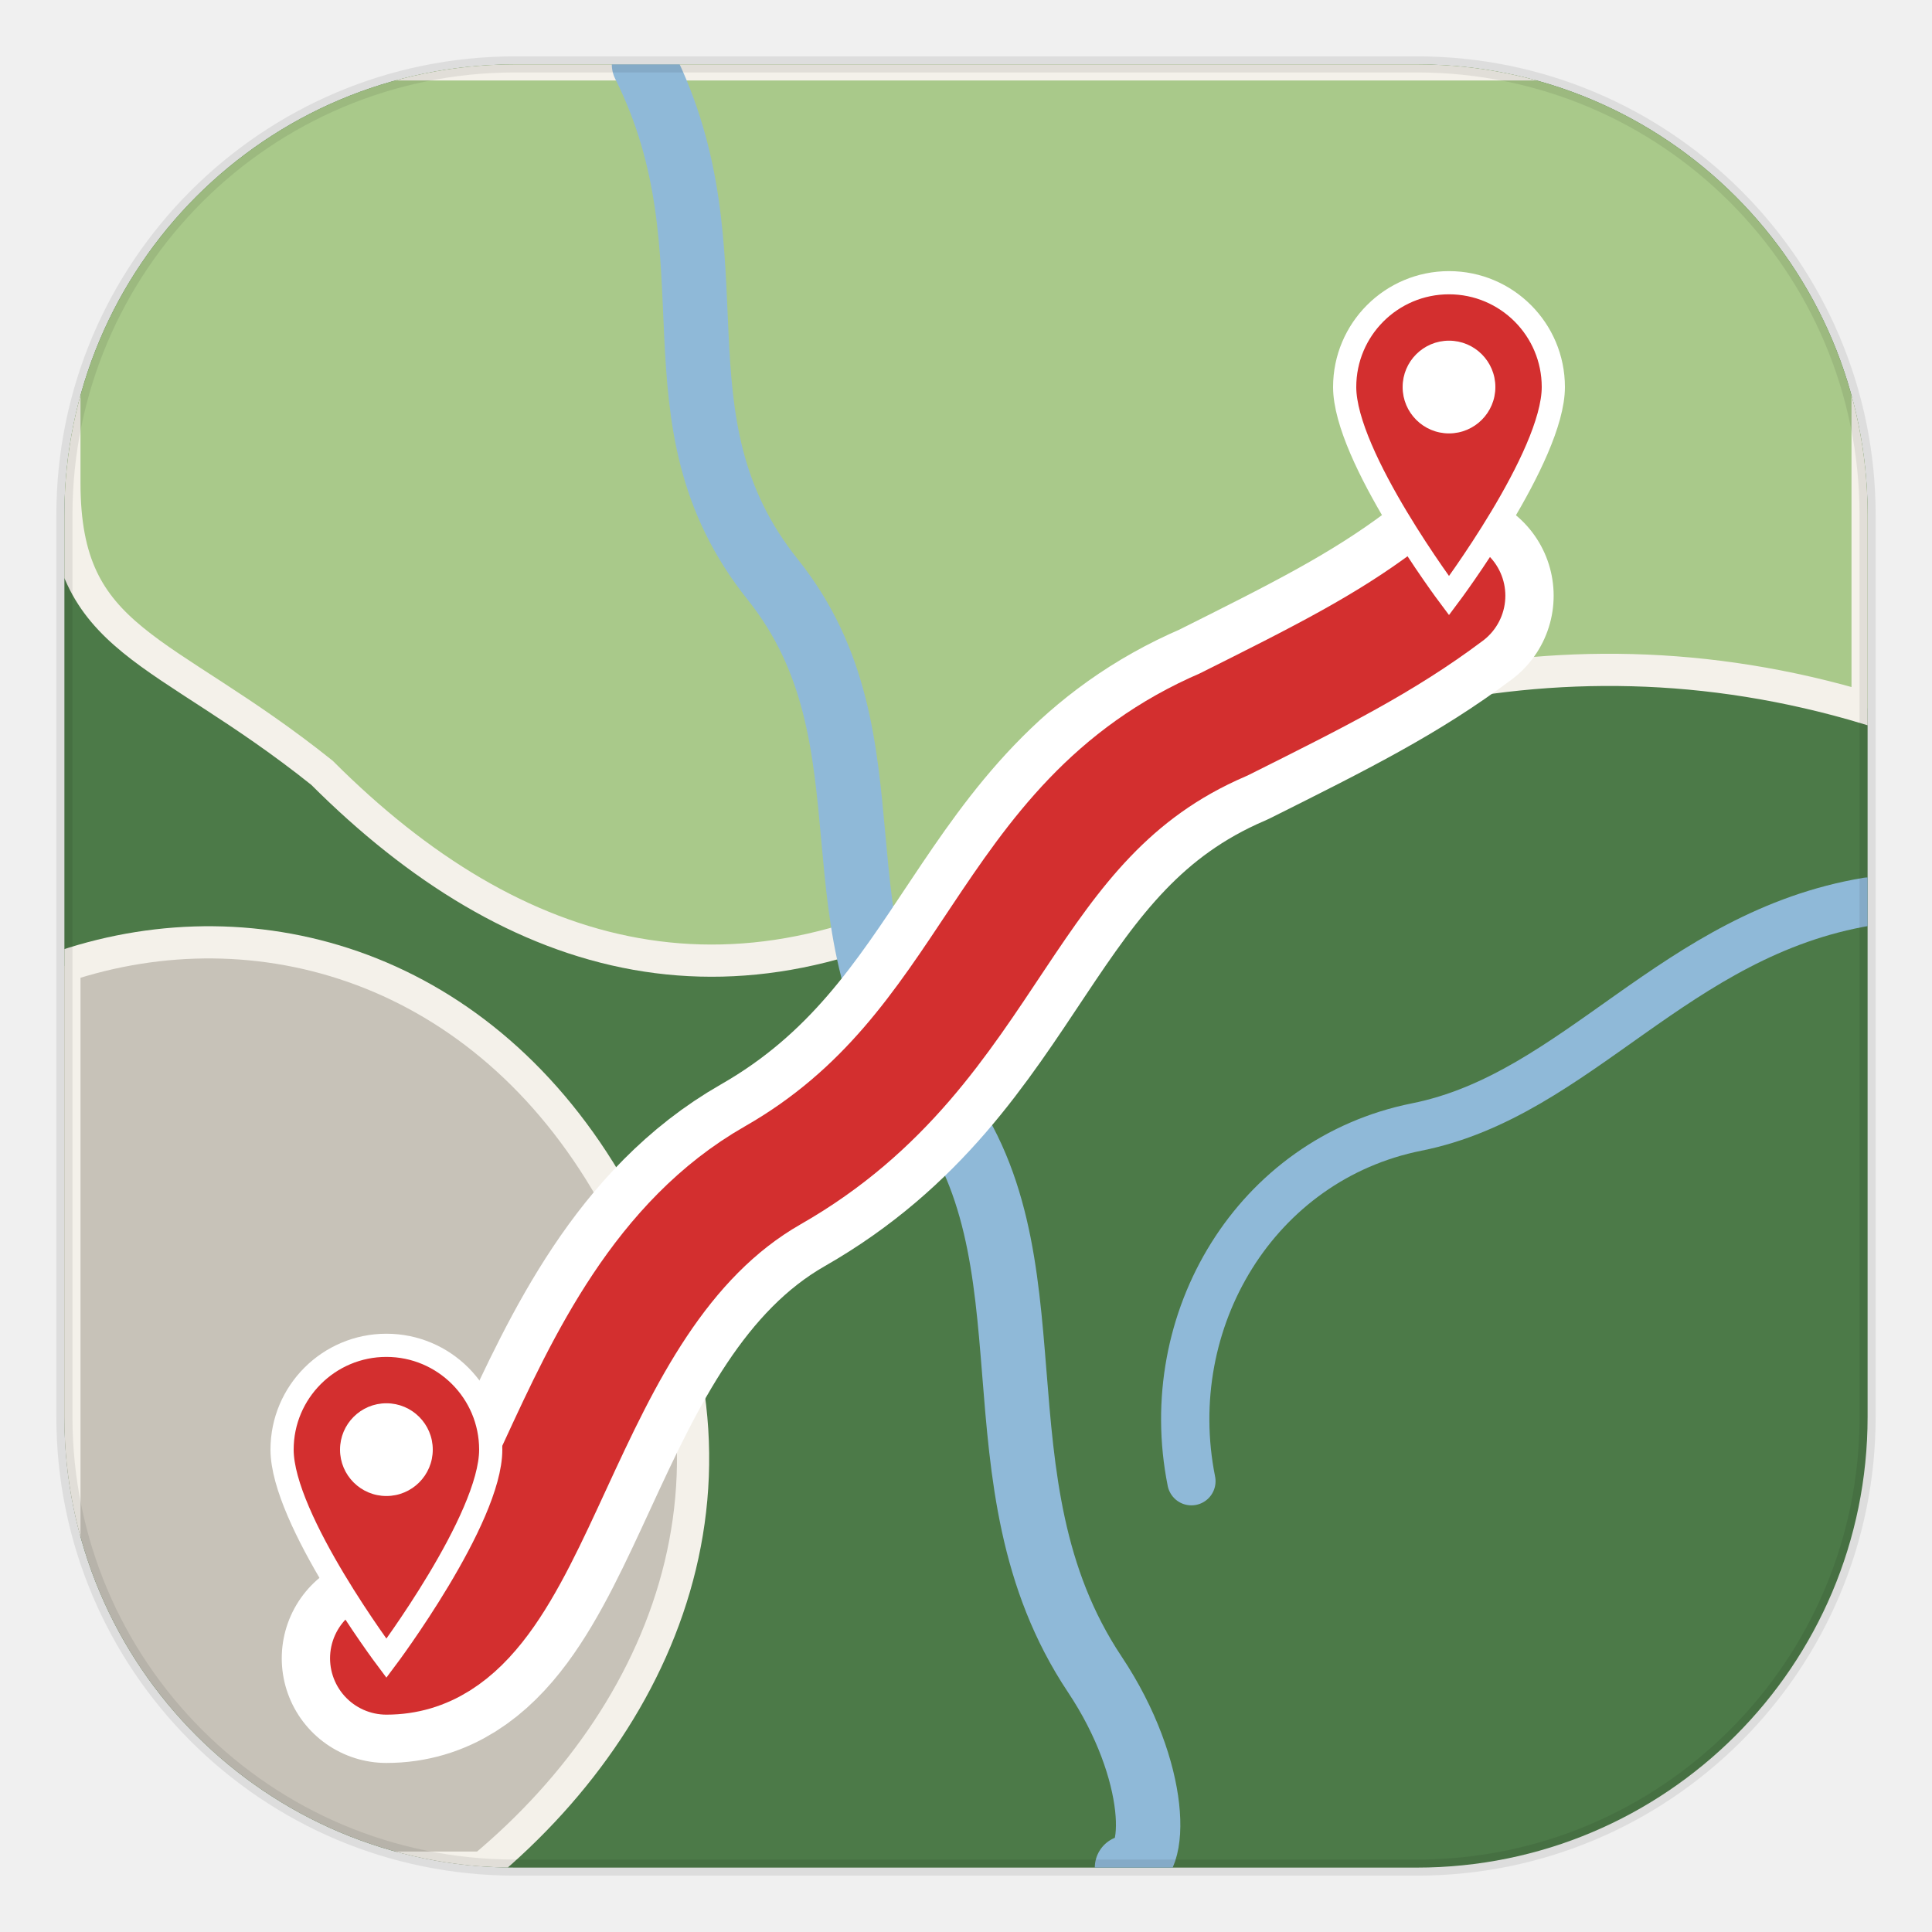
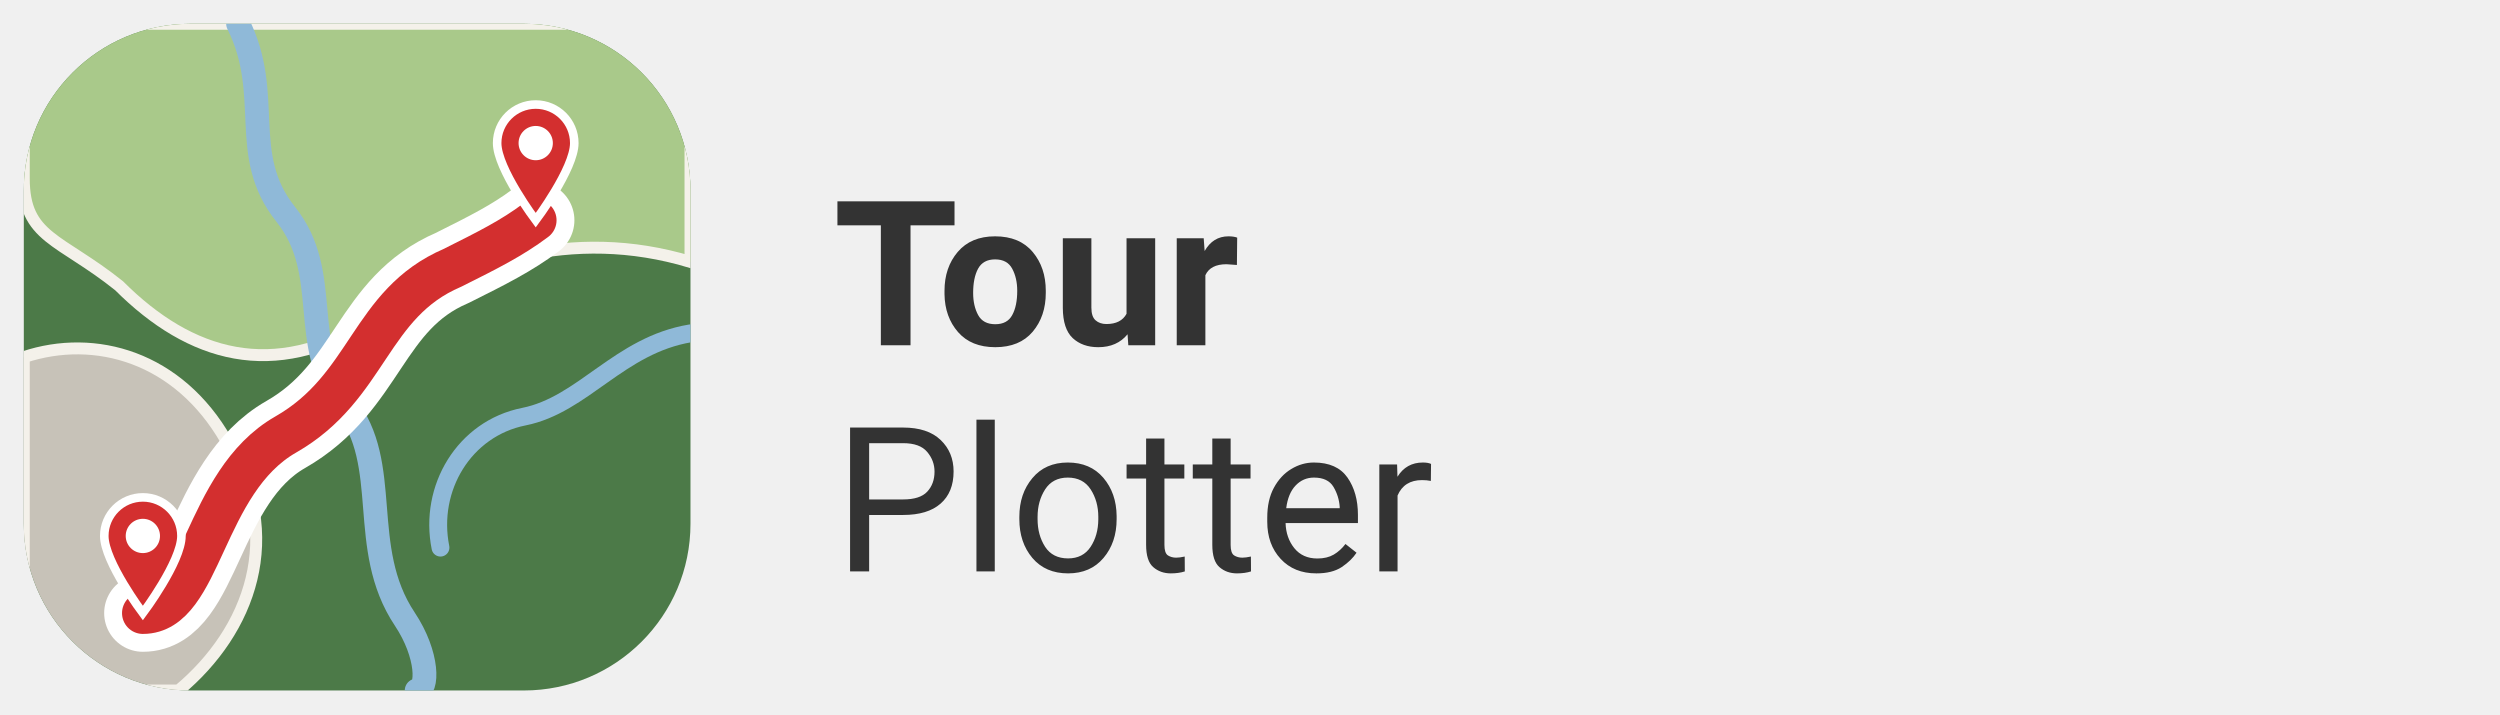
- <svg xmlns="http://www.w3.org/2000/svg" viewBox="0 0 120 120">
+ <svg xmlns="http://www.w3.org/2000/svg" viewBox="0 0 420 120">
  <defs>
-     <clipPath id="badge">
+     <clipPath id="badge2">
      <rect x="4" y="4" width="112" height="112" rx="28" />
    </clipPath>
  </defs>
-   <g clip-path="url(#badge)">
+   <g clip-path="url(#badge2)">
    <rect x="4" y="4" width="112" height="112" fill="#4c7a48" />
    <path d="M4 4 L116 4 L116 44 C96 38 78 44 62 54 C46 64 32 60 20 48 C10 40 4 40 4 30 Z" fill="#a9c98a" stroke="#f4f1ea" stroke-width="2" />
    <path d="M4 116 L4 60 C16 56 30 60 38 74 C48 90 42 106 30 116 Z" fill="#c7c2b8" stroke="#f4f1ea" stroke-width="2" />
    <path d="M40 4 C46 16 40 26 48 36 C56 46 50 58 58 68 C66 78 60 92 68 104 C72 110 72 116 70 116" fill="none" stroke="#8fb9d8" stroke-width="4" stroke-linecap="round" />
    <path d="M116 56 C104 58 98 68 88 70 C78 72 72 82 74 92" fill="none" stroke="#8fb9d8" stroke-width="3" stroke-linecap="round" />
    <path d="M24 103 C34 103 34 81 48 73 C62 65 62 51 76 45 C82 42 86 40 90 37" fill="none" stroke="#ffffff" stroke-width="13" stroke-linecap="round" stroke-linejoin="round" />
    <path d="M24 103 C34 103 34 81 48 73 C62 65 62 51 76 45 C82 42 86 40 90 37" fill="none" stroke="#d32f2f" stroke-width="7" stroke-linecap="round" stroke-linejoin="round" />
    <g transform="translate(24,103) scale(0.72)">
      <path d="M0 0 C0 0 -9 -12 -9 -18 A9 9 0 1 1 9 -18 C9 -12 0 0 0 0 Z" fill="#d32f2f" stroke="#ffffff" stroke-width="2" />
      <circle cx="0" cy="-18" r="4" fill="#ffffff" />
    </g>
    <g transform="translate(90,37) scale(0.72)">
      <path d="M0 0 C0 0 -9 -12 -9 -18 A9 9 0 1 1 9 -18 C9 -12 0 0 0 0 Z" fill="#d32f2f" stroke="#ffffff" stroke-width="2" />
      <circle cx="0" cy="-18" r="4" fill="#ffffff" />
    </g>
  </g>
-   <rect x="4" y="4" width="112" height="112" rx="28" fill="none" stroke="#00000014" stroke-width="1" />
+   <text x="140" y="58" font-family="Roboto, Helvetica, Arial, sans-serif" font-size="34" font-weight="700" fill="#333333">Tour</text>
+   <text x="140" y="96" font-family="Roboto, Helvetica, Arial, sans-serif" font-size="34" font-weight="400" fill="#333333">Plotter</text>
</svg>
